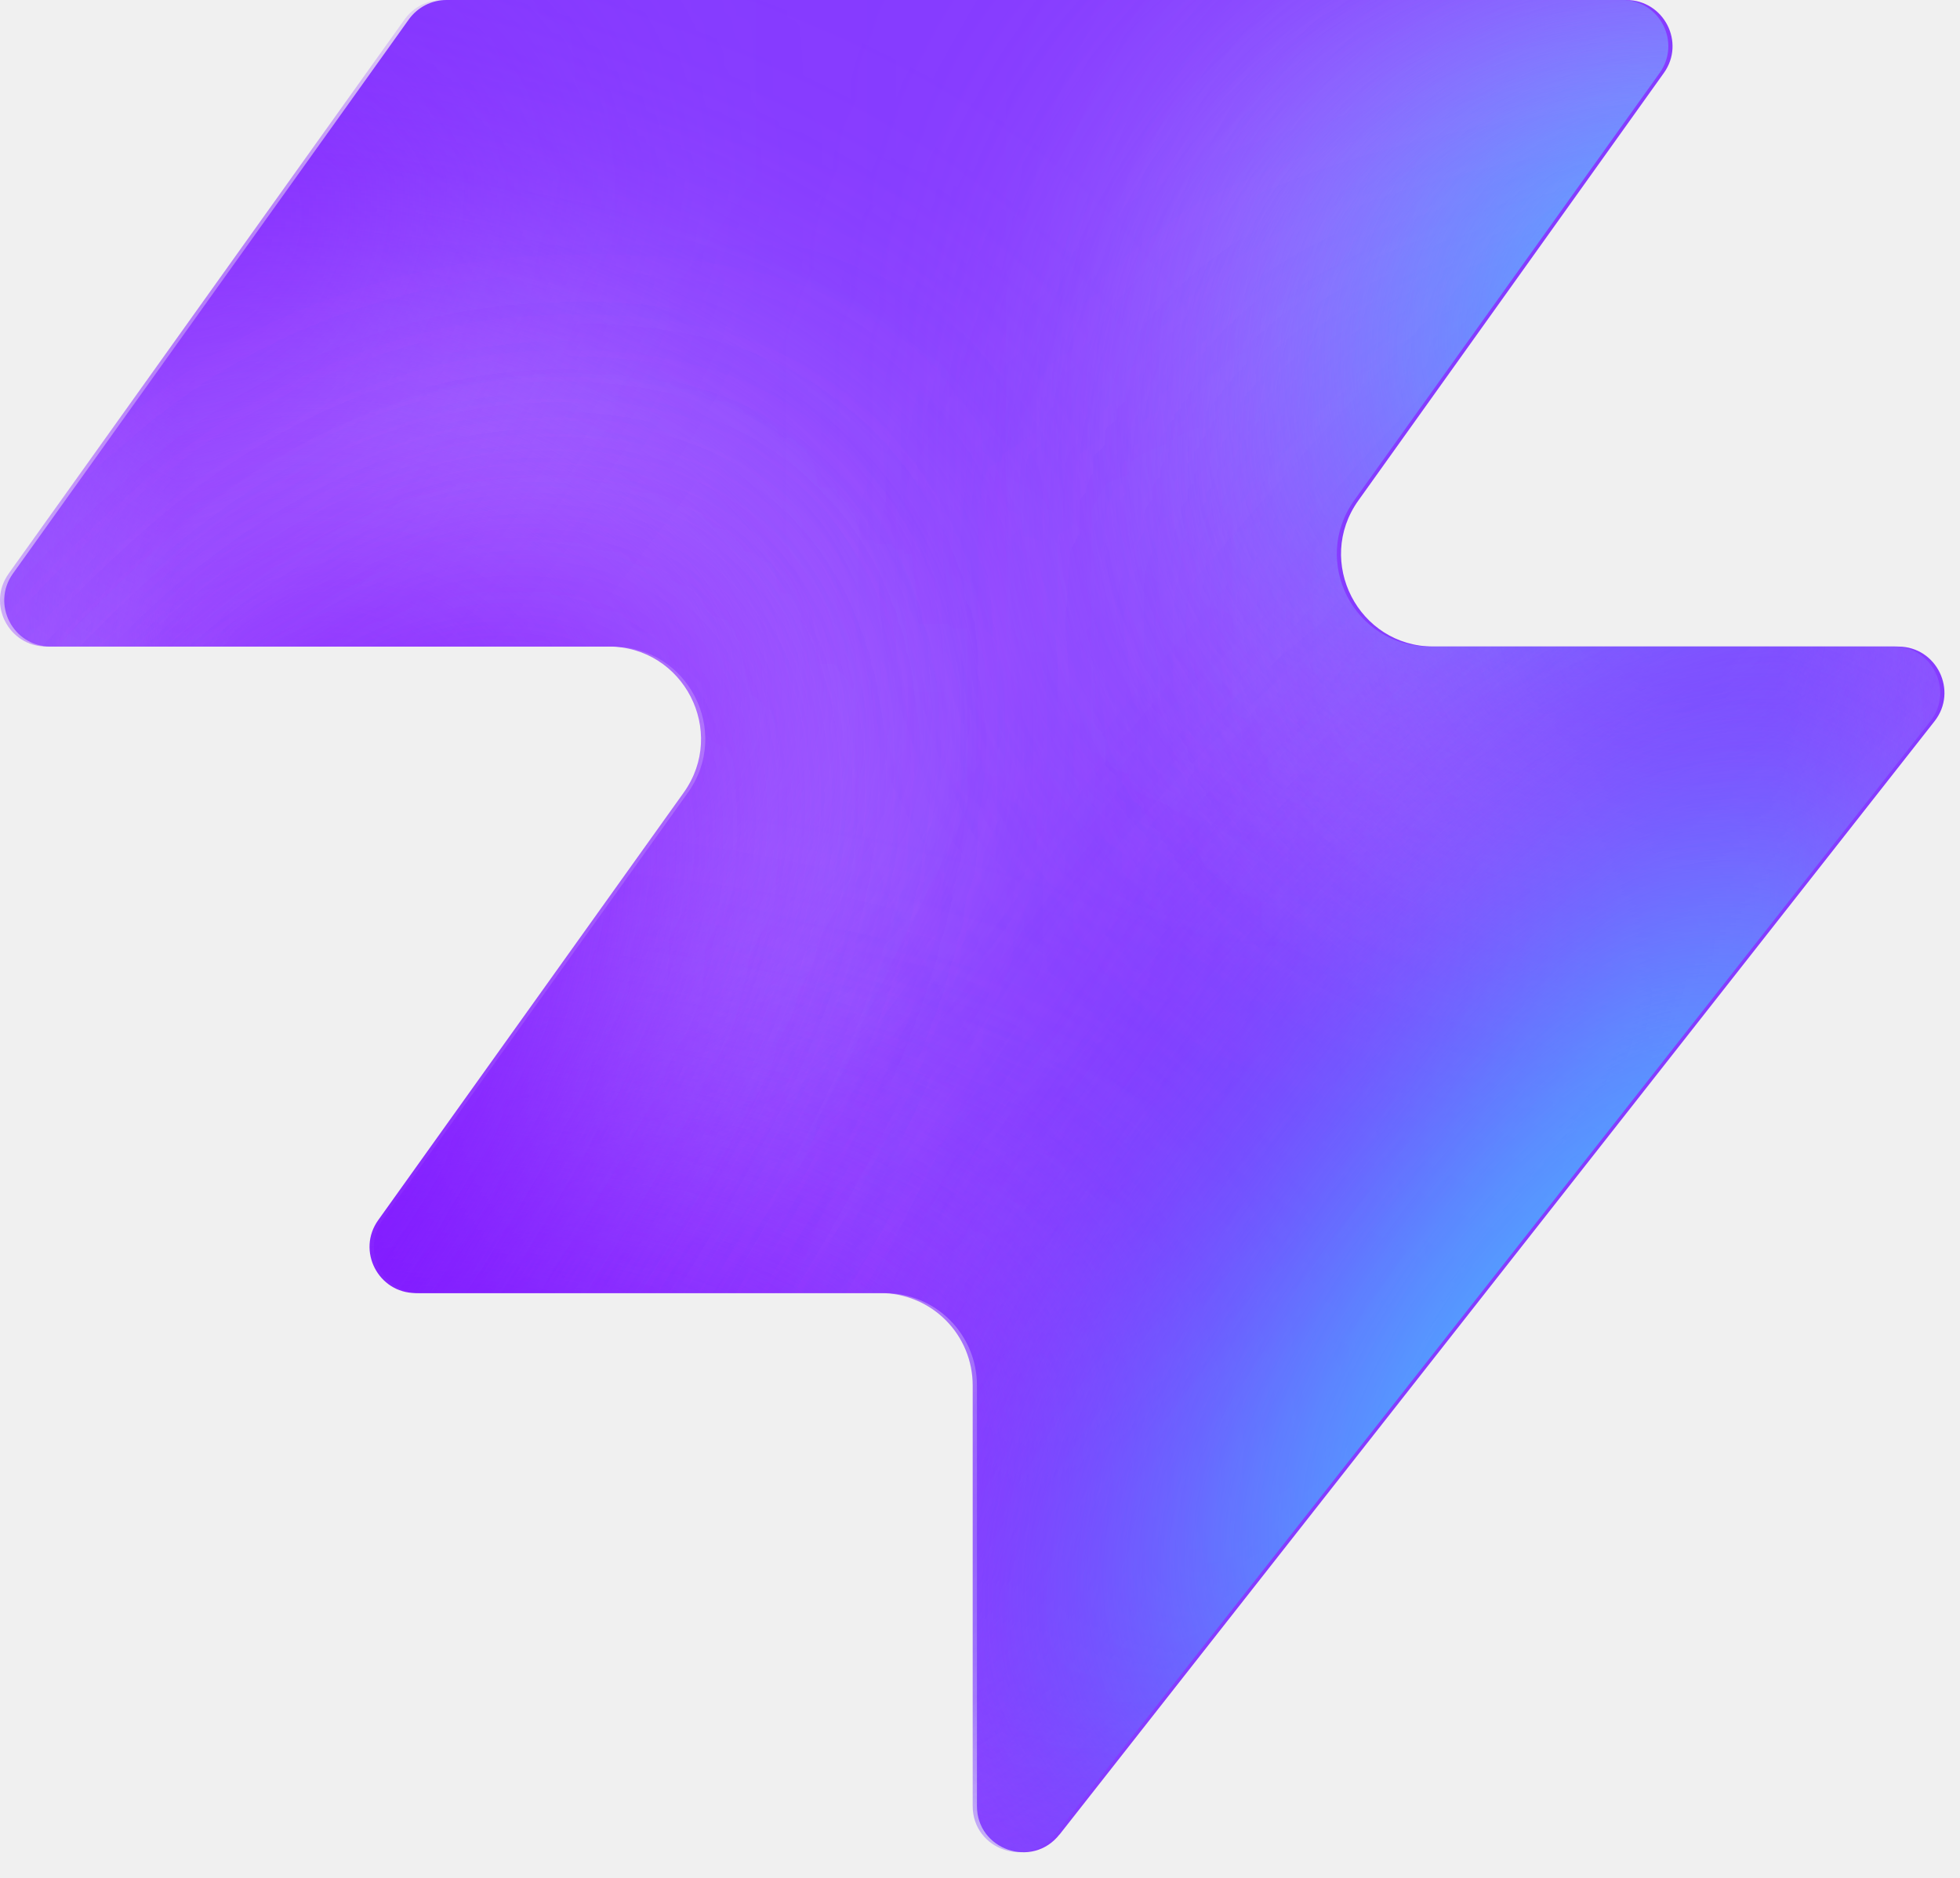
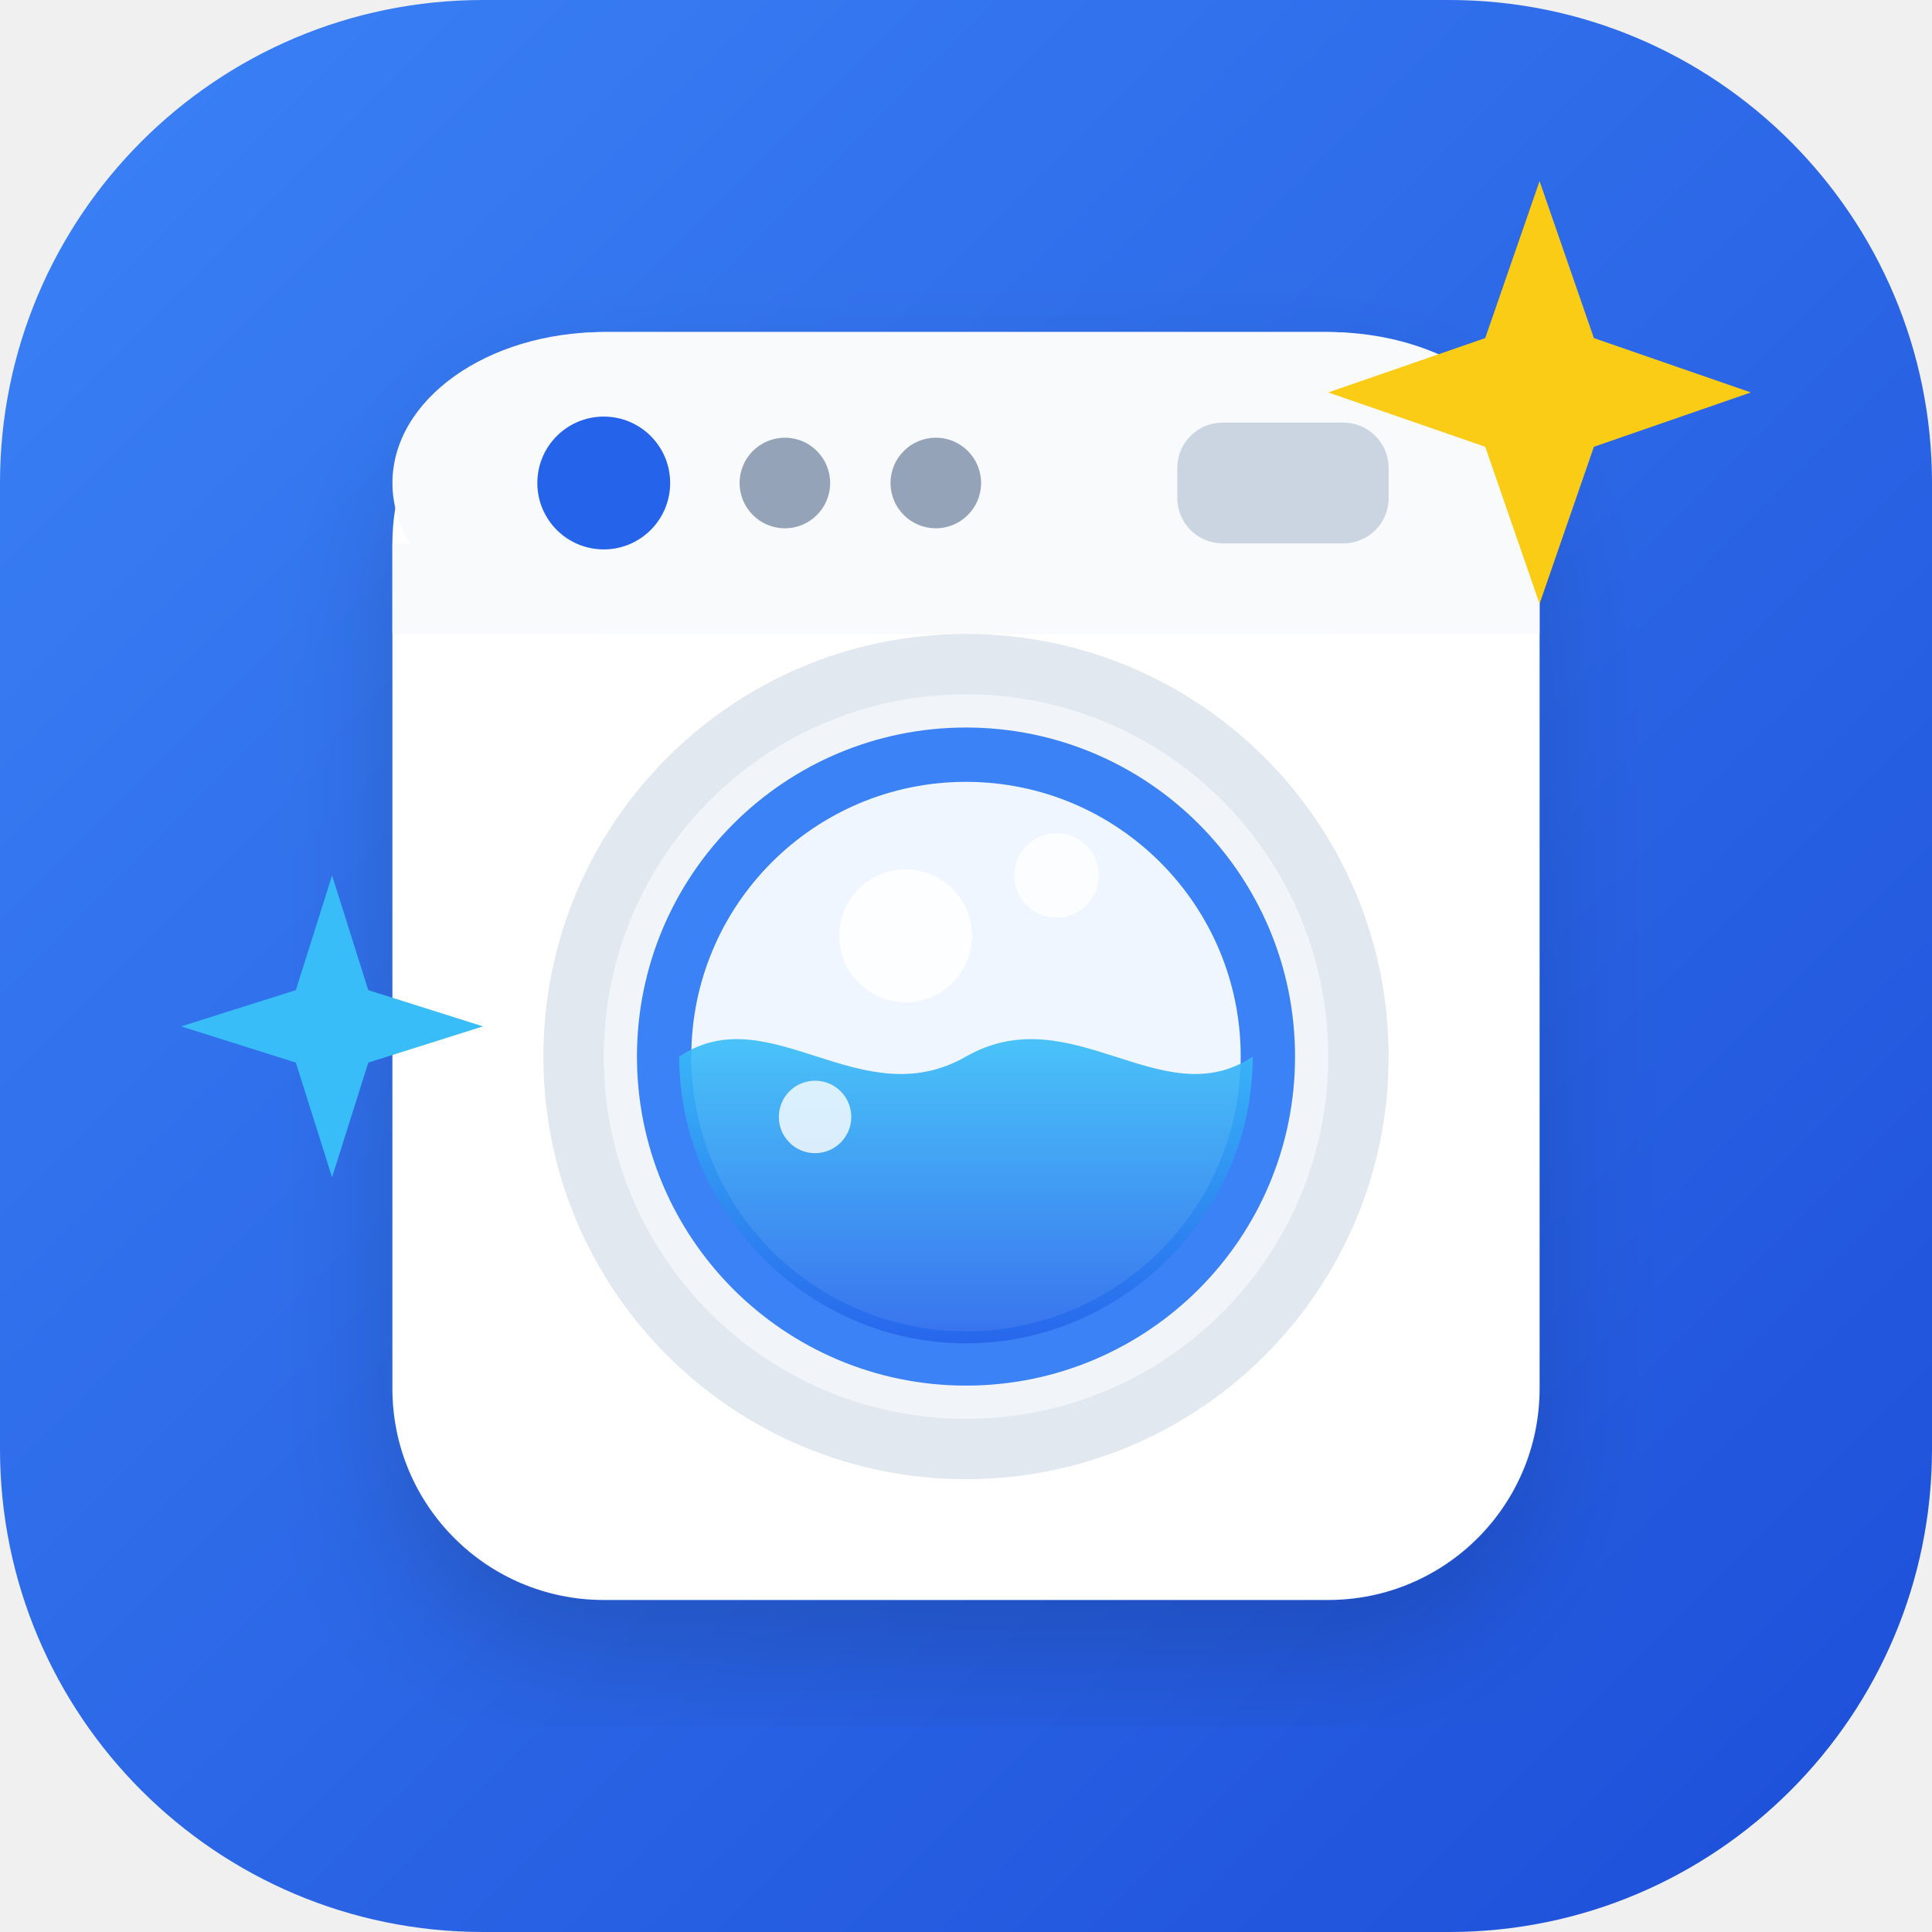
- <svg xmlns="http://www.w3.org/2000/svg" width="48" height="46" fill="none" viewBox="0 0 48 46">
-   <path fill="#863bff" d="M25.946 44.938c-.664.845-2.021.375-2.021-.698V33.937a2.26 2.26 0 0 0-2.262-2.262H10.287c-.92 0-1.456-1.04-.92-1.788l7.48-10.471c1.07-1.497 0-3.578-1.842-3.578H1.237c-.92 0-1.456-1.04-.92-1.788L10.013.474c.214-.297.556-.474.92-.474h28.894c.92 0 1.456 1.04.92 1.788l-7.48 10.471c-1.07 1.498 0 3.579 1.842 3.579h11.377c.943 0 1.473 1.088.89 1.83L25.947 44.94z" style="fill:#863bff;fill:color(display-p3 .525 .23 1);fill-opacity:1" />
-   <mask id="a" width="48" height="46" x="0" y="0" maskUnits="userSpaceOnUse" style="mask-type:alpha">
-     <path fill="#000" d="M25.842 44.938c-.664.844-2.021.375-2.021-.698V33.937a2.26 2.26 0 0 0-2.262-2.262H10.183c-.92 0-1.456-1.04-.92-1.788l7.48-10.471c1.07-1.498 0-3.579-1.842-3.579H1.133c-.92 0-1.456-1.04-.92-1.787L9.91.473c.214-.297.556-.474.92-.474h28.894c.92 0 1.456 1.04.92 1.788l-7.48 10.471c-1.07 1.498 0 3.578 1.842 3.578h11.377c.943 0 1.473 1.088.89 1.832L25.843 44.94z" style="fill:#000;fill-opacity:1" />
-   </mask>
-   <g mask="url(#a)">
-     <g filter="url(#b)">
-       <ellipse cx="5.508" cy="14.704" fill="#ede6ff" rx="5.508" ry="14.704" style="fill:#ede6ff;fill:color(display-p3 .927 .903 1);fill-opacity:1" transform="matrix(.00324 1 1 -.00324 -4.47 31.516)" />
-     </g>
-     <g filter="url(#c)">
-       <ellipse cx="10.399" cy="29.851" fill="#ede6ff" rx="10.399" ry="29.851" style="fill:#ede6ff;fill:color(display-p3 .927 .903 1);fill-opacity:1" transform="matrix(.00324 1 1 -.00324 -39.328 7.883)" />
-     </g>
-     <g filter="url(#d)">
-       <ellipse cx="5.508" cy="30.487" fill="#7e14ff" rx="5.508" ry="30.487" style="fill:#7e14ff;fill:color(display-p3 .492 .077 1);fill-opacity:1" transform="rotate(89.814 -25.913 -14.639)scale(1 -1)" />
-     </g>
-     <g filter="url(#e)">
-       <ellipse cx="5.508" cy="30.599" fill="#7e14ff" rx="5.508" ry="30.599" style="fill:#7e14ff;fill:color(display-p3 .492 .077 1);fill-opacity:1" transform="rotate(89.814 -32.644 -3.334)scale(1 -1)" />
-     </g>
-     <g filter="url(#f)">
-       <ellipse cx="5.508" cy="30.599" fill="#7e14ff" rx="5.508" ry="30.599" style="fill:#7e14ff;fill:color(display-p3 .492 .077 1);fill-opacity:1" transform="matrix(.00324 1 1 -.00324 -34.34 30.47)" />
-     </g>
-     <g filter="url(#g)">
-       <ellipse cx="14.072" cy="22.078" fill="#ede6ff" rx="14.072" ry="22.078" style="fill:#ede6ff;fill:color(display-p3 .927 .903 1);fill-opacity:1" transform="rotate(93.35 24.506 48.493)scale(-1 1)" />
-     </g>
-     <g filter="url(#h)">
-       <ellipse cx="3.47" cy="21.501" fill="#7e14ff" rx="3.47" ry="21.501" style="fill:#7e14ff;fill:color(display-p3 .492 .077 1);fill-opacity:1" transform="rotate(89.009 28.708 47.59)scale(-1 1)" />
-     </g>
-     <g filter="url(#i)">
-       <ellipse cx="3.47" cy="21.501" fill="#7e14ff" rx="3.47" ry="21.501" style="fill:#7e14ff;fill:color(display-p3 .492 .077 1);fill-opacity:1" transform="rotate(89.009 28.708 47.59)scale(-1 1)" />
-     </g>
-     <g filter="url(#j)">
-       <ellipse cx=".387" cy="8.972" fill="#7e14ff" rx="4.407" ry="29.108" style="fill:#7e14ff;fill:color(display-p3 .492 .077 1);fill-opacity:1" transform="rotate(39.51 .387 8.972)" />
-     </g>
-     <g filter="url(#k)">
-       <ellipse cx="47.523" cy="-6.092" fill="#7e14ff" rx="4.407" ry="29.108" style="fill:#7e14ff;fill:color(display-p3 .492 .077 1);fill-opacity:1" transform="rotate(37.892 47.523 -6.092)" />
-     </g>
-     <g filter="url(#l)">
-       <ellipse cx="41.412" cy="6.333" fill="#47bfff" rx="5.971" ry="9.665" style="fill:#47bfff;fill:color(display-p3 .28 .748 1);fill-opacity:1" transform="rotate(37.892 41.412 6.333)" />
-     </g>
-     <g filter="url(#m)">
-       <ellipse cx="-1.879" cy="38.332" fill="#7e14ff" rx="4.407" ry="29.108" style="fill:#7e14ff;fill:color(display-p3 .492 .077 1);fill-opacity:1" transform="rotate(37.892 -1.88 38.332)" />
-     </g>
-     <g filter="url(#n)">
-       <ellipse cx="-1.879" cy="38.332" fill="#7e14ff" rx="4.407" ry="29.108" style="fill:#7e14ff;fill:color(display-p3 .492 .077 1);fill-opacity:1" transform="rotate(37.892 -1.88 38.332)" />
-     </g>
-     <g filter="url(#o)">
-       <ellipse cx="35.651" cy="29.907" fill="#7e14ff" rx="4.407" ry="29.108" style="fill:#7e14ff;fill:color(display-p3 .492 .077 1);fill-opacity:1" transform="rotate(37.892 35.651 29.907)" />
-     </g>
-     <g filter="url(#p)">
-       <ellipse cx="38.418" cy="32.4" fill="#47bfff" rx="5.971" ry="15.297" style="fill:#47bfff;fill:color(display-p3 .28 .748 1);fill-opacity:1" transform="rotate(37.892 38.418 32.4)" />
-     </g>
-   </g>
+ <svg xmlns="http://www.w3.org/2000/svg" viewBox="0 0 64 64" fill="none">
  <defs>
-     <filter id="b" width="60.045" height="41.654" x="-19.77" y="16.149" color-interpolation-filters="sRGB" filterUnits="userSpaceOnUse">
-       <feFlood flood-opacity="0" result="BackgroundImageFix" />
-       <feBlend in="SourceGraphic" in2="BackgroundImageFix" result="shape" />
-       <feGaussianBlur result="effect1_foregroundBlur_2002_17158" stdDeviation="7.659" />
-     </filter>
-     <filter id="c" width="90.34" height="51.437" x="-54.613" y="-7.533" color-interpolation-filters="sRGB" filterUnits="userSpaceOnUse">
-       <feFlood flood-opacity="0" result="BackgroundImageFix" />
-       <feBlend in="SourceGraphic" in2="BackgroundImageFix" result="shape" />
-       <feGaussianBlur result="effect1_foregroundBlur_2002_17158" stdDeviation="7.659" />
-     </filter>
-     <filter id="d" width="79.355" height="29.4" x="-49.64" y="2.03" color-interpolation-filters="sRGB" filterUnits="userSpaceOnUse">
-       <feFlood flood-opacity="0" result="BackgroundImageFix" />
-       <feBlend in="SourceGraphic" in2="BackgroundImageFix" result="shape" />
-       <feGaussianBlur result="effect1_foregroundBlur_2002_17158" stdDeviation="4.596" />
-     </filter>
-     <filter id="e" width="79.579" height="29.4" x="-45.045" y="20.029" color-interpolation-filters="sRGB" filterUnits="userSpaceOnUse">
-       <feFlood flood-opacity="0" result="BackgroundImageFix" />
-       <feBlend in="SourceGraphic" in2="BackgroundImageFix" result="shape" />
-       <feGaussianBlur result="effect1_foregroundBlur_2002_17158" stdDeviation="4.596" />
-     </filter>
-     <filter id="f" width="79.579" height="29.4" x="-43.513" y="21.178" color-interpolation-filters="sRGB" filterUnits="userSpaceOnUse">
-       <feFlood flood-opacity="0" result="BackgroundImageFix" />
-       <feBlend in="SourceGraphic" in2="BackgroundImageFix" result="shape" />
-       <feGaussianBlur result="effect1_foregroundBlur_2002_17158" stdDeviation="4.596" />
-     </filter>
-     <filter id="g" width="74.749" height="58.852" x="15.756" y="-17.901" color-interpolation-filters="sRGB" filterUnits="userSpaceOnUse">
-       <feFlood flood-opacity="0" result="BackgroundImageFix" />
-       <feBlend in="SourceGraphic" in2="BackgroundImageFix" result="shape" />
-       <feGaussianBlur result="effect1_foregroundBlur_2002_17158" stdDeviation="7.659" />
-     </filter>
-     <filter id="h" width="61.377" height="25.362" x="23.548" y="2.284" color-interpolation-filters="sRGB" filterUnits="userSpaceOnUse">
-       <feFlood flood-opacity="0" result="BackgroundImageFix" />
-       <feBlend in="SourceGraphic" in2="BackgroundImageFix" result="shape" />
-       <feGaussianBlur result="effect1_foregroundBlur_2002_17158" stdDeviation="4.596" />
-     </filter>
-     <filter id="i" width="61.377" height="25.362" x="23.548" y="2.284" color-interpolation-filters="sRGB" filterUnits="userSpaceOnUse">
-       <feFlood flood-opacity="0" result="BackgroundImageFix" />
-       <feBlend in="SourceGraphic" in2="BackgroundImageFix" result="shape" />
-       <feGaussianBlur result="effect1_foregroundBlur_2002_17158" stdDeviation="4.596" />
-     </filter>
-     <filter id="j" width="56.045" height="63.649" x="-27.636" y="-22.853" color-interpolation-filters="sRGB" filterUnits="userSpaceOnUse">
-       <feFlood flood-opacity="0" result="BackgroundImageFix" />
-       <feBlend in="SourceGraphic" in2="BackgroundImageFix" result="shape" />
-       <feGaussianBlur result="effect1_foregroundBlur_2002_17158" stdDeviation="4.596" />
-     </filter>
-     <filter id="k" width="54.814" height="64.646" x="20.116" y="-38.415" color-interpolation-filters="sRGB" filterUnits="userSpaceOnUse">
-       <feFlood flood-opacity="0" result="BackgroundImageFix" />
-       <feBlend in="SourceGraphic" in2="BackgroundImageFix" result="shape" />
-       <feGaussianBlur result="effect1_foregroundBlur_2002_17158" stdDeviation="4.596" />
-     </filter>
-     <filter id="l" width="33.541" height="35.313" x="24.641" y="-11.323" color-interpolation-filters="sRGB" filterUnits="userSpaceOnUse">
-       <feFlood flood-opacity="0" result="BackgroundImageFix" />
-       <feBlend in="SourceGraphic" in2="BackgroundImageFix" result="shape" />
-       <feGaussianBlur result="effect1_foregroundBlur_2002_17158" stdDeviation="4.596" />
-     </filter>
-     <filter id="m" width="54.814" height="64.646" x="-29.286" y="6.009" color-interpolation-filters="sRGB" filterUnits="userSpaceOnUse">
-       <feFlood flood-opacity="0" result="BackgroundImageFix" />
-       <feBlend in="SourceGraphic" in2="BackgroundImageFix" result="shape" />
-       <feGaussianBlur result="effect1_foregroundBlur_2002_17158" stdDeviation="4.596" />
-     </filter>
-     <filter id="n" width="54.814" height="64.646" x="-29.286" y="6.009" color-interpolation-filters="sRGB" filterUnits="userSpaceOnUse">
-       <feFlood flood-opacity="0" result="BackgroundImageFix" />
-       <feBlend in="SourceGraphic" in2="BackgroundImageFix" result="shape" />
-       <feGaussianBlur result="effect1_foregroundBlur_2002_17158" stdDeviation="4.596" />
-     </filter>
-     <filter id="o" width="54.814" height="64.646" x="8.244" y="-2.416" color-interpolation-filters="sRGB" filterUnits="userSpaceOnUse">
-       <feFlood flood-opacity="0" result="BackgroundImageFix" />
-       <feBlend in="SourceGraphic" in2="BackgroundImageFix" result="shape" />
-       <feGaussianBlur result="effect1_foregroundBlur_2002_17158" stdDeviation="4.596" />
-     </filter>
-     <filter id="p" width="39.409" height="43.623" x="18.713" y="10.588" color-interpolation-filters="sRGB" filterUnits="userSpaceOnUse">
-       <feFlood flood-opacity="0" result="BackgroundImageFix" />
-       <feBlend in="SourceGraphic" in2="BackgroundImageFix" result="shape" />
-       <feGaussianBlur result="effect1_foregroundBlur_2002_17158" stdDeviation="4.596" />
+     <linearGradient id="bgGrad" x1="0%" y1="0%" x2="100%" y2="100%">
+       <stop offset="0%" stop-color="#3b82f6" />
+       <stop offset="100%" stop-color="#1d4ed8" />
+     </linearGradient>
+     <linearGradient id="waterGrad" x1="0%" y1="0%" x2="0%" y2="100%">
+       <stop offset="0%" stop-color="#38bdf8" />
+       <stop offset="100%" stop-color="#2563eb" />
+     </linearGradient>
+     <filter id="glow" x="-10%" y="-10%" width="120%" height="120%">
+       <feDropShadow dx="0" dy="2" stdDeviation="2" flood-color="#000000" flood-opacity="0.15" />
    </filter>
  </defs>
+   <rect width="64" height="64" rx="16" fill="url(#bgGrad)" />
+   <g filter="url(#glow)">
+     <rect x="13" y="11" width="38" height="42" rx="7" fill="#ffffff" />
+   </g>
+   <rect x="13" y="11" width="38" height="10" rx="7" fill="#f8fafc" />
+   <rect x="13" y="18" width="38" height="3" fill="#f8fafc" />
+   <circle cx="20" cy="16" r="2.2" fill="#2563eb" />
+   <circle cx="26" cy="16" r="1.5" fill="#94a3b8" />
+   <circle cx="31" cy="16" r="1.5" fill="#94a3b8" />
+   <rect x="39" y="14" width="7" height="4" rx="1.5" fill="#cbd5e1" />
+   <circle cx="32" cy="35" r="13" fill="#f1f5f9" stroke="#e2e8f0" stroke-width="2" />
+   <circle cx="32" cy="35" r="10" fill="#eff6ff" stroke="#3b82f6" stroke-width="1.8" />
+   <path d="M22.5 35 C 25.5 33, 28.5 37, 32 35 C 35.5 33, 38.5 37, 41.5 35 C 41.5 40.2, 37.2 44.5, 32 44.5 C 26.8 44.5, 22.5 40.2, 22.5 35 Z" fill="url(#waterGrad)" opacity="0.9" />
+   <circle cx="30" cy="31" r="2.2" fill="#ffffff" opacity="0.9" />
+   <circle cx="35" cy="29" r="1.4" fill="#ffffff" opacity="0.8" />
+   <circle cx="27" cy="37" r="1.2" fill="#ffffff" opacity="0.8" />
+   <path d="M51 6 L52.8 11.2 L58 13 L52.8 14.8 L51 20 L49.2 14.8 L44 13 L49.2 11.2 Z" fill="#facc15" />
+   <path d="M11 29 L12.2 32.8 L16 34 L12.2 35.2 L11 39 L9.8 35.2 L6 34 L9.8 32.8 Z" fill="#38bdf8" />
</svg>
